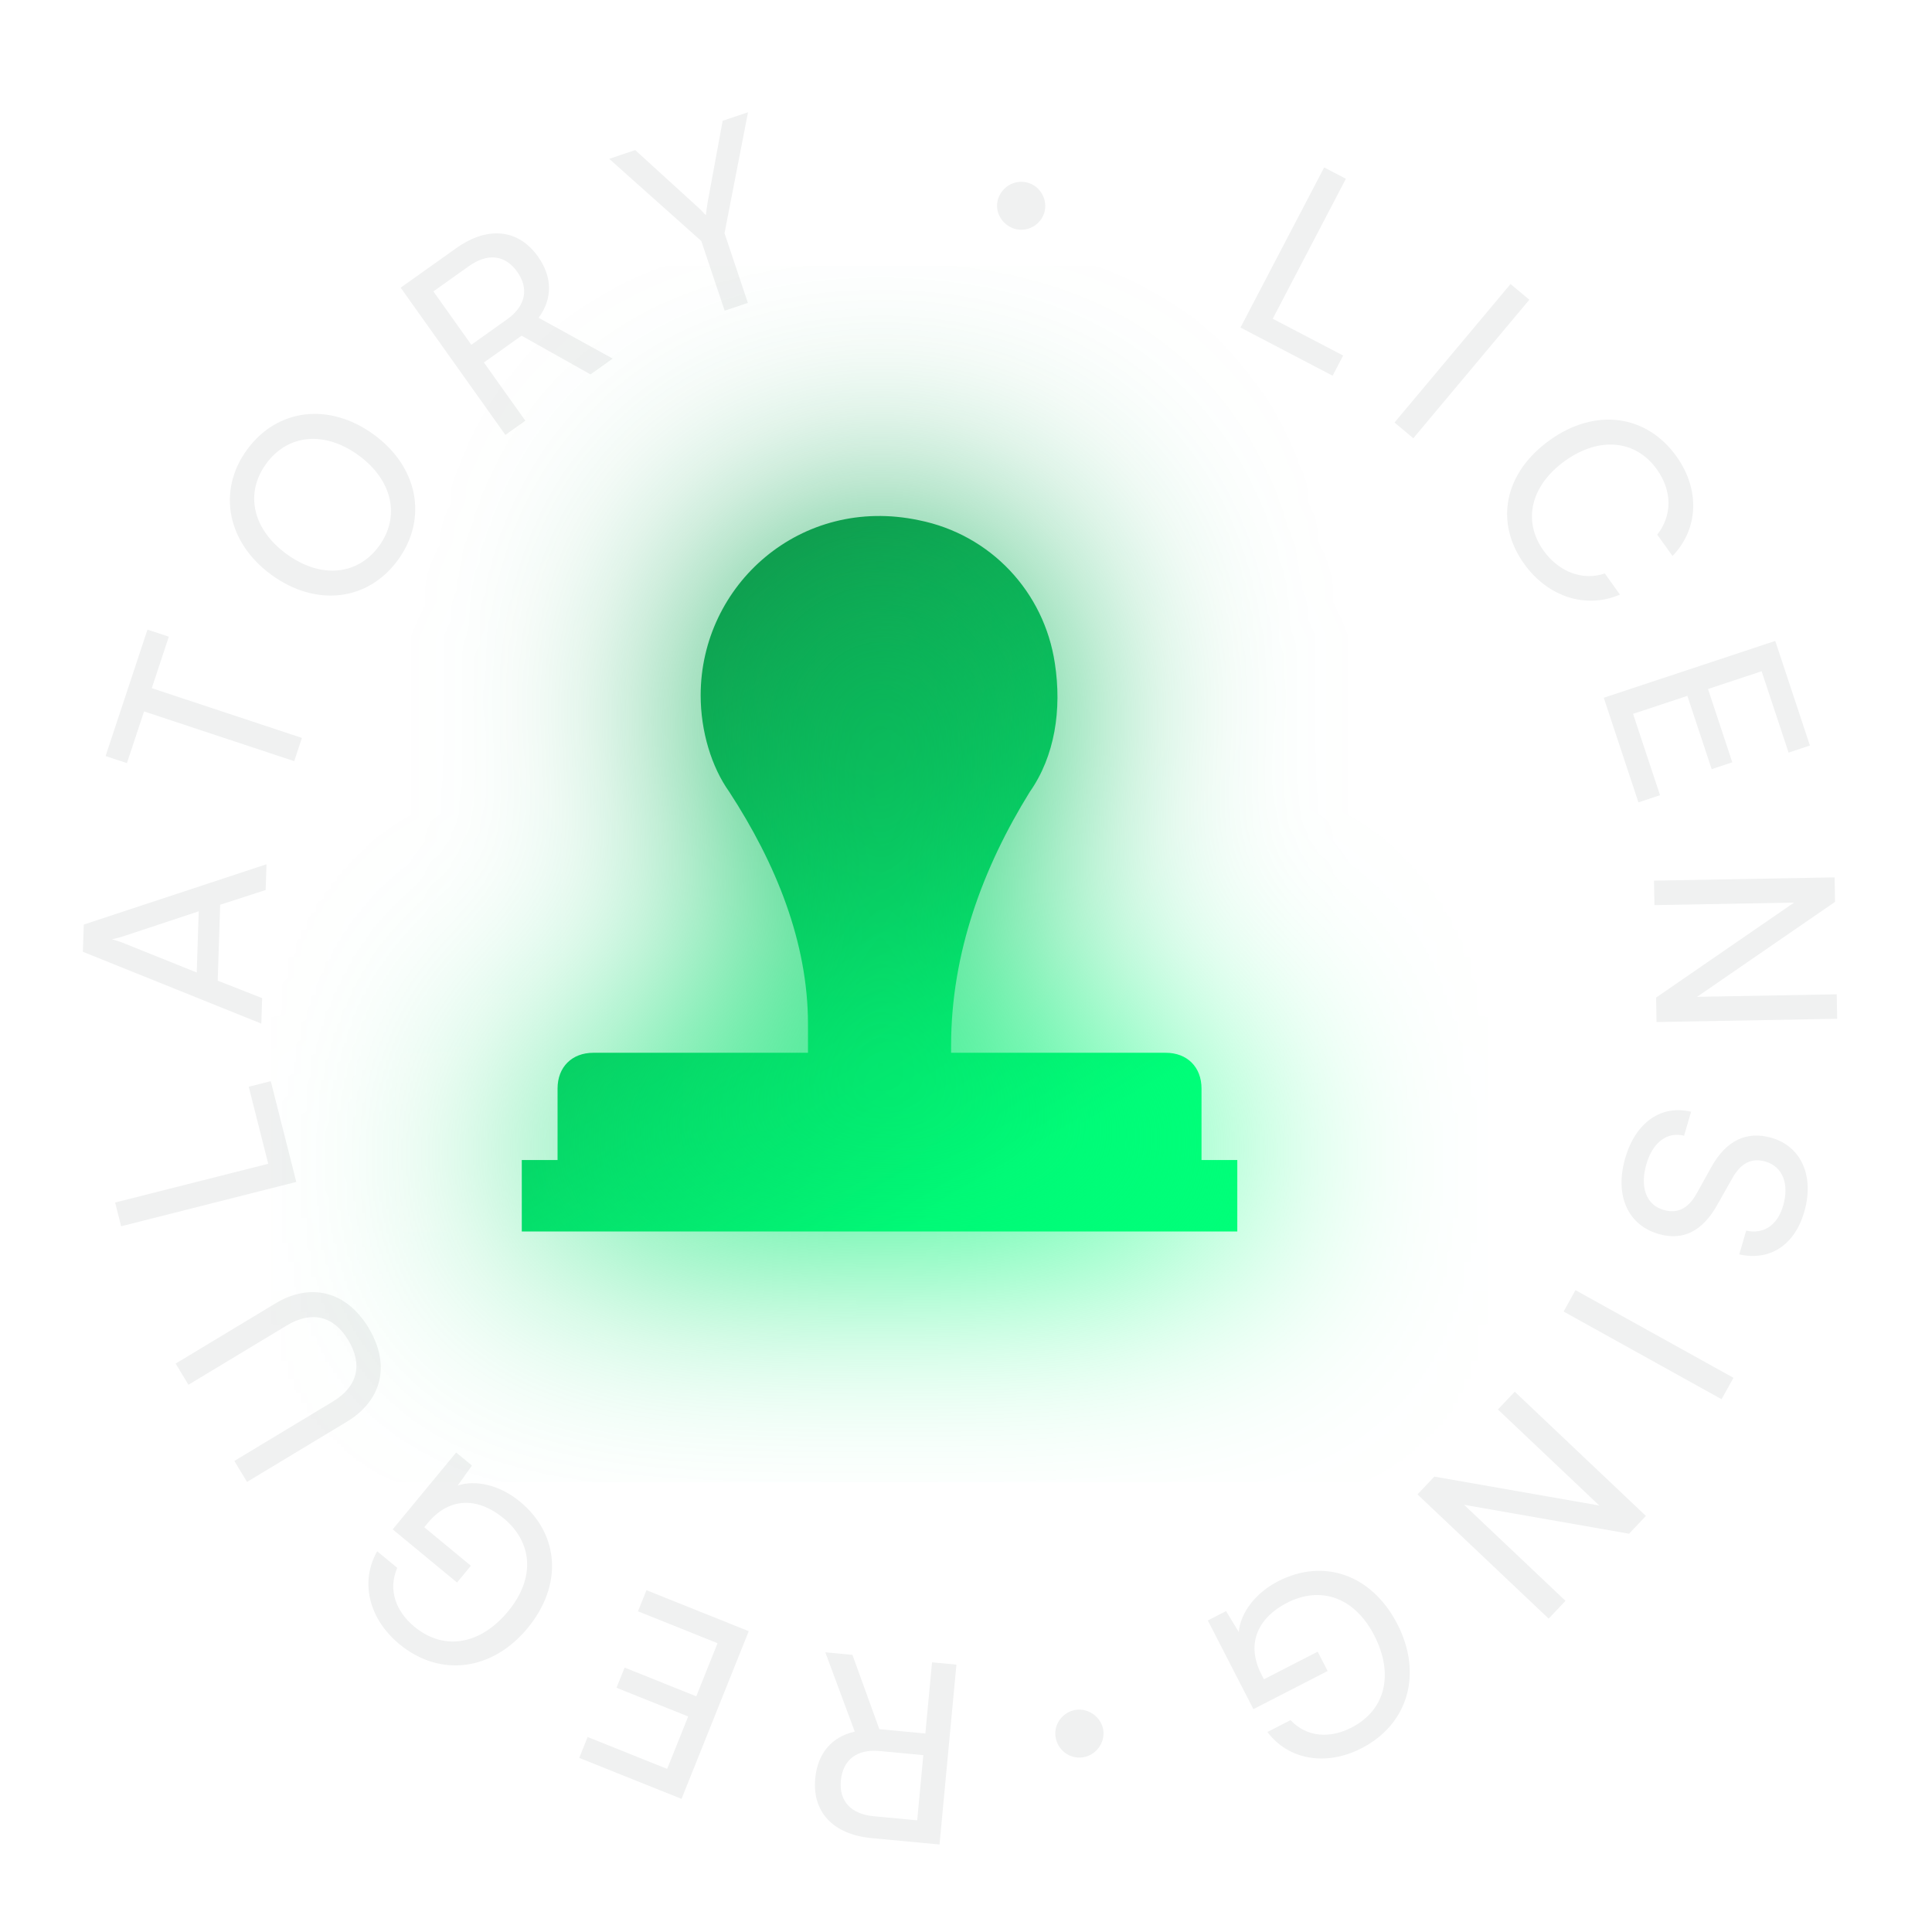
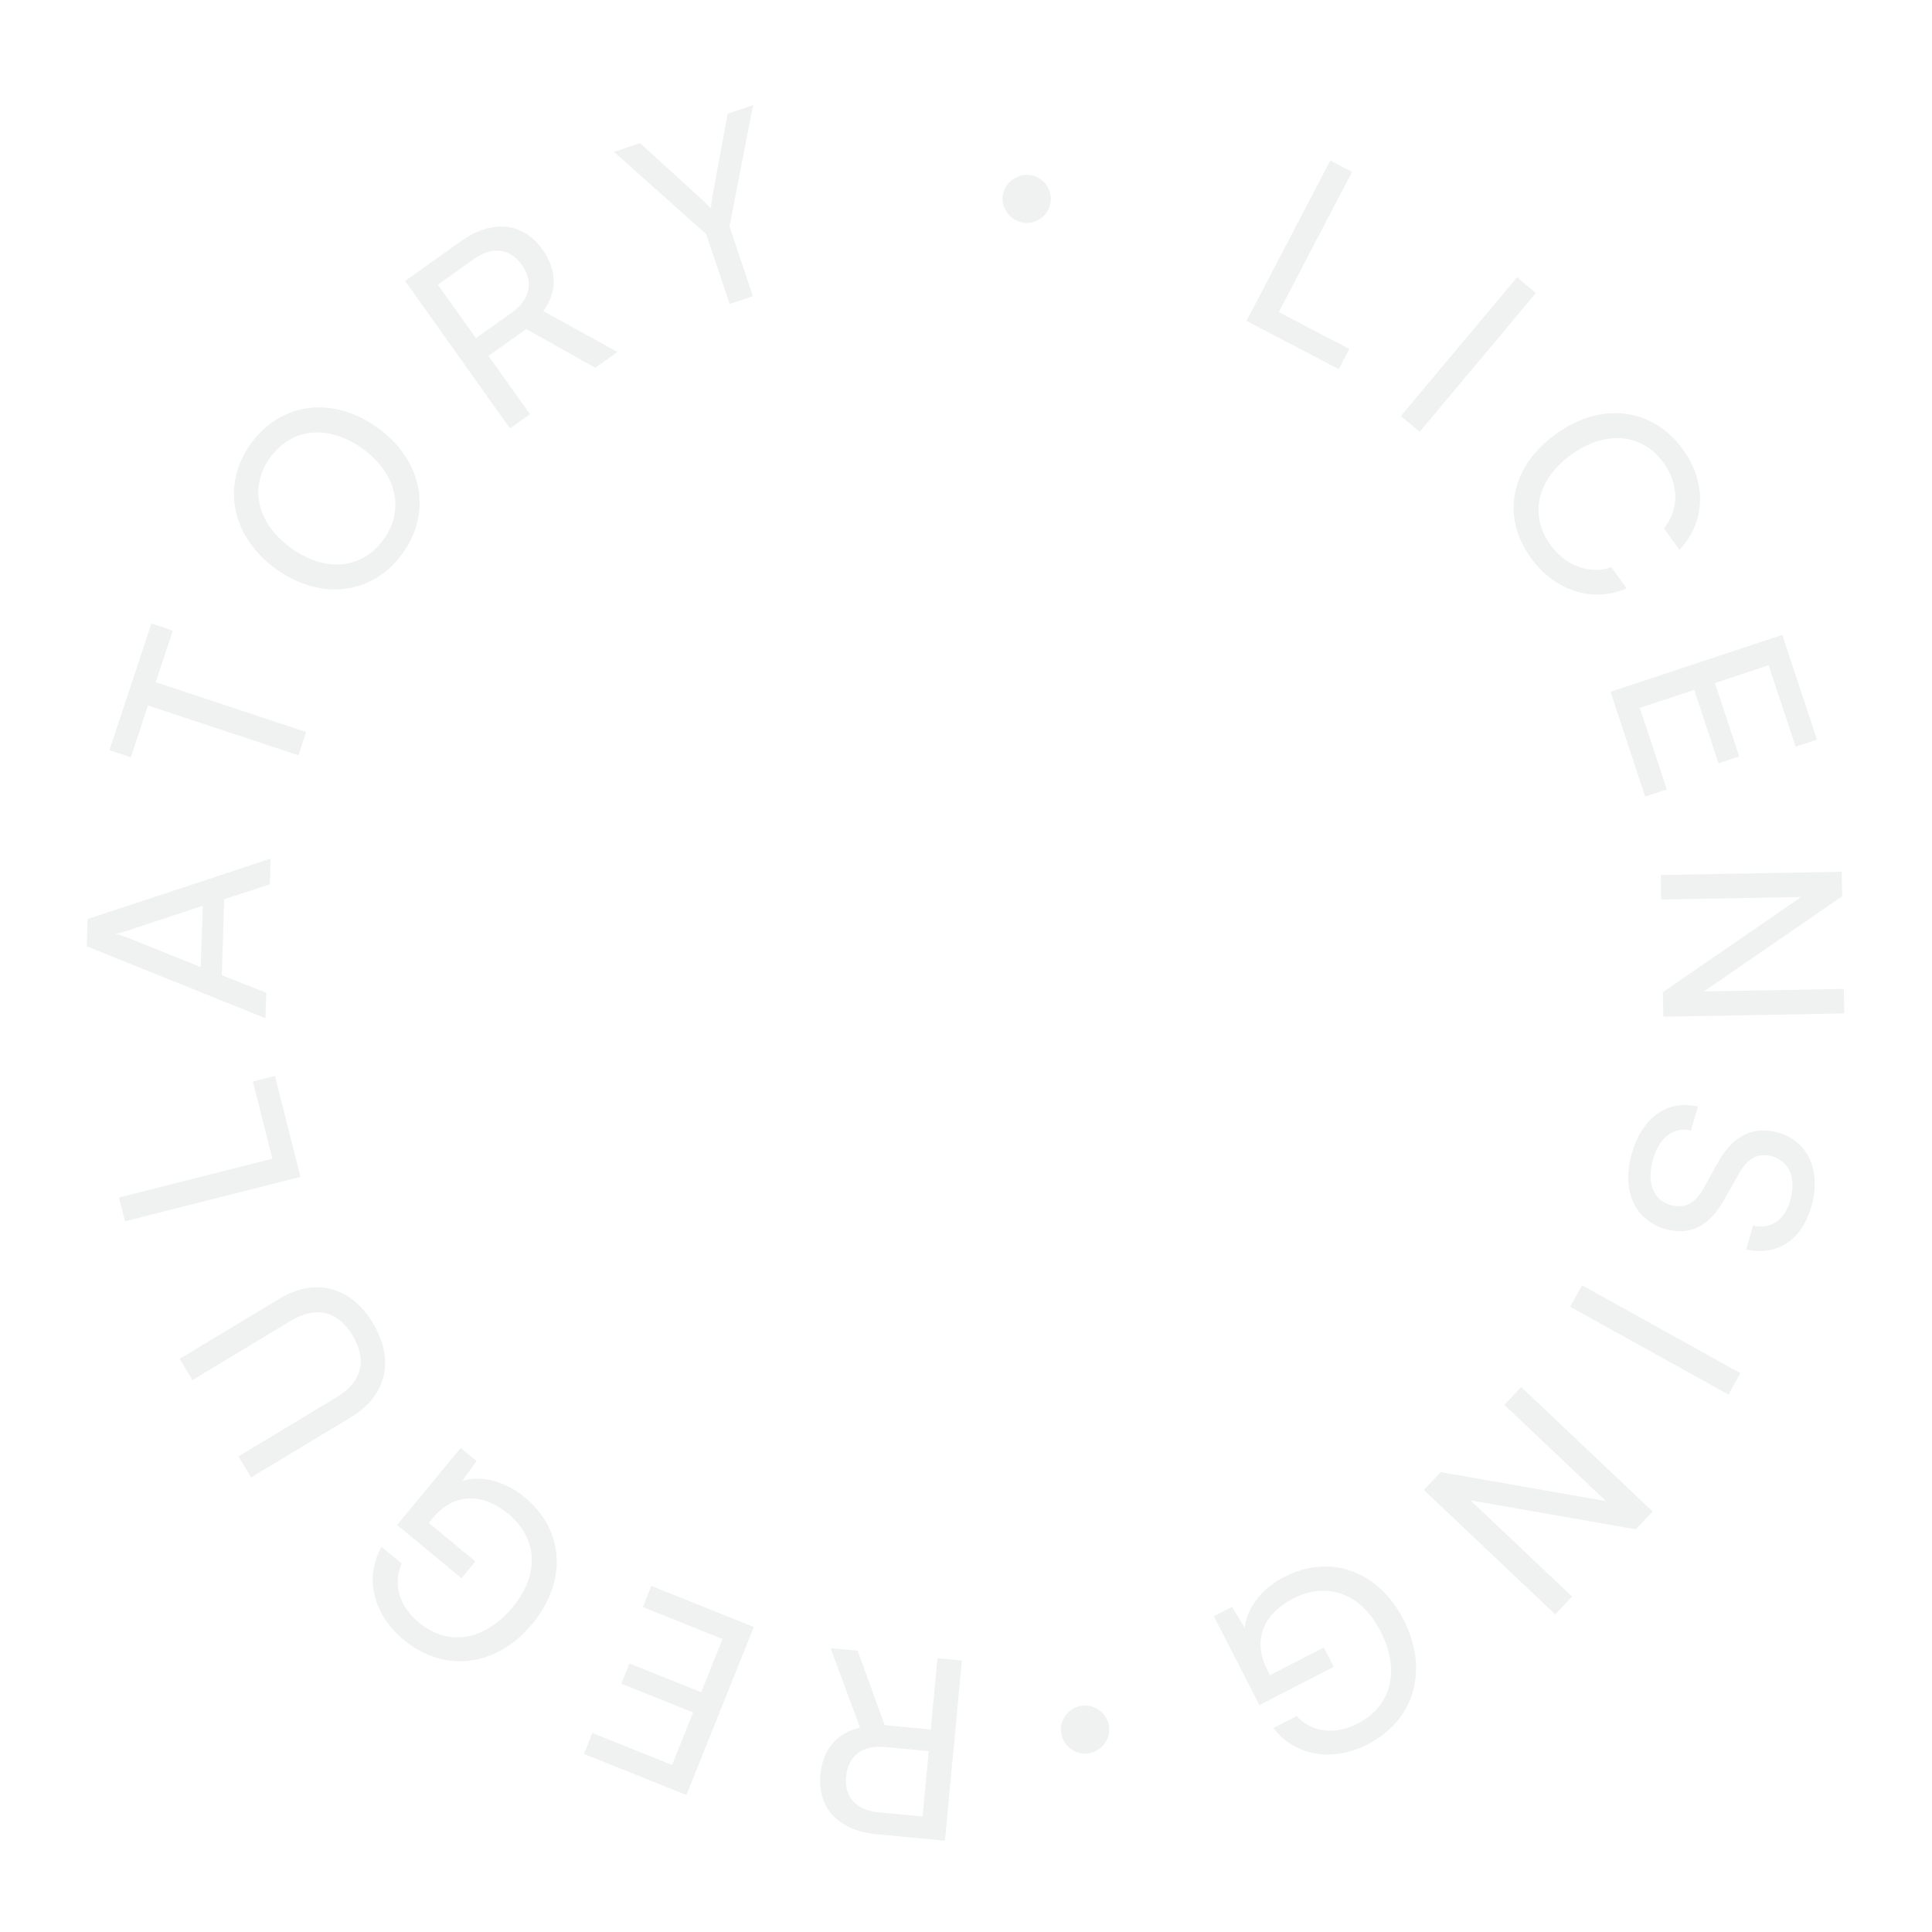
- <svg xmlns="http://www.w3.org/2000/svg" width="133" height="133" viewBox="0 0 133 133" fill="none">
-   <path d="M64.162 114.436L65.841 114.594L64.677 126.976L60.002 126.537C57.347 126.288 55.904 124.735 56.121 122.423C56.282 120.711 57.254 119.558 58.842 119.206L56.815 113.746L58.682 113.922L60.534 119.037L63.702 119.335L64.162 114.436ZM63.141 125.312L63.562 120.825L60.548 120.541C58.989 120.395 58.02 121.151 57.886 122.572C57.751 124.011 58.602 124.885 60.144 125.03L63.141 125.312Z" fill="#F0F1F1" />
-   <path d="M44.503 109.471L51.544 112.293L46.917 123.837L39.876 121.015L40.452 119.578L45.928 121.773L47.375 118.164L42.441 116.187L42.998 114.798L47.931 116.775L49.397 113.119L43.92 110.924L44.503 109.471Z" fill="#F0F1F1" />
-   <path d="M28.526 111.983C30.595 113.691 33.102 113.196 34.975 110.928C36.892 108.607 36.645 106.15 34.669 104.518C33.037 103.17 31.034 102.922 29.435 104.858L29.205 105.137L32.415 107.787L31.462 108.941L27.032 105.283L31.402 99.991L32.49 100.889L31.509 102.265C32.717 101.857 34.388 102.211 35.794 103.372C38.513 105.617 38.761 109.125 36.319 112.083C33.909 115 30.317 115.514 27.492 113.181C25.396 111.45 24.762 108.896 25.966 106.79L27.345 107.929C26.696 109.445 27.253 110.931 28.526 111.983Z" fill="#F0F1F1" />
-   <path d="M23.869 97.877L17.005 102.016L16.134 100.573L22.91 96.487C24.619 95.456 24.993 93.945 23.972 92.251C22.959 90.572 21.442 90.221 19.748 91.242L12.972 95.329L12.093 93.87L18.957 89.731C21.402 88.256 23.861 88.903 25.371 91.407C26.89 93.926 26.329 96.394 23.869 97.877Z" fill="#F0F1F1" />
-   <path d="M7.926 82.782L18.465 80.115L17.123 74.812L18.64 74.428L20.396 81.365L8.339 84.417L7.926 82.782Z" fill="#F0F1F1" />
-   <path d="M18.046 68.711L17.989 70.465L5.706 65.522L5.767 63.648L18.346 59.496L18.288 61.267L15.157 62.284L14.987 67.51L18.046 68.711ZM8.412 64.887L13.543 66.947L13.68 62.735L8.425 64.475C8.182 64.553 7.887 64.629 7.697 64.658C7.867 64.698 8.157 64.793 8.412 64.887Z" fill="#F0F1F1" />
-   <path d="M8.738 52.533L7.269 52.047L10.153 43.343L11.622 43.83L10.448 47.374L20.784 50.799L20.254 52.399L9.918 48.974L8.738 52.533Z" fill="#F0F1F1" />
-   <path d="M25.725 29.91C28.785 32.137 29.469 35.698 27.394 38.55C25.329 41.387 21.75 41.803 18.69 39.576C15.644 37.36 14.936 33.802 17 30.965C19.075 28.113 22.665 27.683 25.725 29.91ZM24.682 31.343C22.346 29.642 19.81 29.881 18.322 31.926C16.834 33.971 17.396 36.443 19.733 38.144C22.069 39.844 24.609 39.629 26.097 37.584C27.584 35.54 27.005 33.033 24.682 31.343Z" fill="#F0F1F1" />
-   <path d="M36.164 28.962L34.791 29.939L27.582 19.804L31.409 17.083C33.582 15.537 35.689 15.77 37.035 17.662C38.032 19.064 38.049 20.572 37.077 21.875L42.178 24.685L40.65 25.772L35.906 23.109L33.313 24.953L36.164 28.962ZM29.834 20.061L32.446 23.734L34.913 21.979C36.188 21.072 36.429 19.866 35.601 18.703C34.764 17.526 33.548 17.419 32.287 18.316L29.834 20.061Z" fill="#F0F1F1" />
-   <path d="M48.278 16.591L41.936 10.934L43.73 10.333L47.937 14.166C48.193 14.388 48.367 14.584 48.59 14.817C48.639 14.475 48.639 14.366 48.719 13.903L49.749 8.315L51.494 7.73L49.876 16.055L51.484 20.851L49.886 21.386L48.278 16.591Z" fill="#F0F1F1" />
-   <path d="M70.163 15.811C69.272 15.734 68.566 14.914 68.642 14.04C68.721 13.131 69.54 12.442 70.448 12.521C71.356 12.6 72.028 13.417 71.95 14.326C71.874 15.2 71.072 15.89 70.163 15.811Z" fill="#F0F1F1" />
-   <path d="M92.651 12.307L87.615 21.942L92.463 24.476L91.737 25.863L85.396 22.548L91.157 11.526L92.651 12.307Z" fill="#F0F1F1" />
-   <path d="M105.279 20.635L97.293 30.169L96 29.086L103.987 19.552L105.279 20.635Z" fill="#F0F1F1" />
-   <path d="M104.926 38.82C102.862 35.94 103.558 32.541 106.69 30.297C109.807 28.062 113.331 28.52 115.406 31.414C117.039 33.693 116.936 36.412 115.137 38.273L114.085 36.805C115.129 35.486 115.114 33.782 114.062 32.314C112.599 30.273 110.099 30.033 107.736 31.727C105.373 33.42 104.797 35.865 106.26 37.906C107.323 39.388 108.961 39.991 110.476 39.477L111.518 40.931C109.195 41.94 106.56 41.099 104.926 38.82Z" fill="#F0F1F1" />
-   <path d="M112.791 55.235L110.404 48.034L122.21 44.122L124.596 51.323L123.127 51.81L121.271 46.209L117.58 47.432L119.252 52.477L117.832 52.948L116.16 47.903L112.421 49.142L114.277 54.742L112.791 55.235Z" fill="#F0F1F1" />
-   <path d="M113.892 62.309L113.861 60.624L126.296 60.399L126.326 62.084L116.827 68.622L126.441 68.448L126.472 70.133L114.037 70.358L114.007 68.673L123.506 62.135L113.892 62.309Z" fill="#F0F1F1" />
-   <path d="M121.965 78.332C124.012 78.929 124.918 80.985 124.2 83.445C123.535 85.724 121.835 86.823 119.732 86.353L120.209 84.718C121.422 84.983 122.361 84.343 122.751 83.005C123.19 81.502 122.714 80.306 121.542 79.965C120.584 79.685 119.847 80.061 119.255 81.107L118.22 82.938C117.206 84.756 115.86 85.439 114.175 84.947C112.029 84.321 111.144 82.253 111.886 79.71C112.594 77.283 114.338 76.035 116.415 76.534L115.933 78.185C114.784 77.885 113.778 78.631 113.34 80.134C112.877 81.719 113.326 82.943 114.515 83.29C115.457 83.565 116.2 83.226 116.797 82.164L117.816 80.329C118.83 78.51 120.247 77.831 121.965 78.332Z" fill="#F0F1F1" />
-   <path d="M118.514 96.323L107.64 90.287L108.458 88.814L119.332 94.849L118.514 96.323Z" fill="#F0F1F1" />
-   <path d="M103.117 97.03L104.276 95.806L113.305 104.358L112.146 105.582L100.788 103.591L107.769 110.203L106.61 111.427L97.581 102.875L98.74 101.651L110.098 103.642L103.117 97.03Z" fill="#F0F1F1" />
-   <path d="M93.031 118.931C95.418 117.704 95.952 115.206 94.607 112.589C93.231 109.912 90.877 109.168 88.597 110.34C86.715 111.307 85.696 113.049 86.844 115.283L87.009 115.604L90.711 113.702L91.395 115.033L86.285 117.658L83.148 111.554L84.403 110.909L85.28 112.353C85.382 111.083 86.367 109.687 87.988 108.854C91.125 107.242 94.446 108.398 96.199 111.81C97.928 115.176 96.982 118.679 93.723 120.354C91.306 121.596 88.709 121.171 87.249 119.233L88.84 118.415C89.976 119.61 91.562 119.685 93.031 118.931Z" fill="#F0F1F1" />
-   <path d="M74.24 117.692C75.134 117.66 75.934 118.388 75.966 119.265C75.999 120.176 75.27 120.96 74.359 120.993C73.448 121.026 72.681 120.296 72.648 119.385C72.617 118.508 73.329 117.725 74.24 117.692Z" fill="#F0F1F1" />
-   <g filter="url(#filter0_b_493_822)">
-     <path d="M76.77 81.258C87.241 81.258 95.73 72.245 95.73 61.126C95.73 50.008 87.241 40.994 76.77 40.994C66.299 40.994 57.81 50.008 57.81 61.126C57.81 72.245 66.299 81.258 76.77 81.258Z" fill="url(#paint0_linear_493_822)" />
-     <path d="M76.77 82.119C87.764 82.119 96.59 72.671 96.59 61.126C96.59 49.582 87.764 40.133 76.77 40.133C65.776 40.133 56.95 49.582 56.95 61.126C56.95 72.671 65.776 82.119 76.77 82.119Z" stroke="url(#paint1_linear_493_822)" stroke-width="1.721" />
-   </g>
-   <path d="M38.383 79.856V74.935C38.383 73.458 39.368 72.474 40.846 72.474H55.622V70.506C55.622 64.847 53.406 59.434 50.204 54.513C48.973 52.79 48.234 50.33 48.234 47.869C48.234 40.242 55.13 34.09 63.257 35.813C68.183 36.797 71.877 40.734 72.616 45.655C73.108 48.853 72.616 52.052 70.892 54.513C67.69 59.68 65.474 65.585 65.474 71.982V72.474H80.25C81.728 72.474 82.713 73.458 82.713 74.935V79.856H85.176V84.777H35.92V79.856H38.383Z" fill="url(#paint2_linear_493_822)" />
-   <g filter="url(#filter1_f_493_822)">
-     <path d="M38.383 79.856V74.935C38.383 73.458 39.368 72.474 40.846 72.474H55.622V70.506C55.622 64.847 53.406 59.434 50.204 54.513C48.973 52.79 48.234 50.33 48.234 47.869C48.234 40.242 55.13 34.09 63.257 35.813C68.183 36.797 71.877 40.734 72.616 45.655C73.108 48.853 72.616 52.052 70.892 54.513C67.69 59.68 65.474 65.585 65.474 71.982V72.474H80.25C81.728 72.474 82.713 73.458 82.713 74.935V79.856H85.176V84.777H35.92V79.856H38.383Z" fill="url(#paint3_linear_493_822)" />
-   </g>
-   <defs>
-     <filter id="filter0_b_493_822" x="40.599" y="23.782" width="72.342" height="74.688" filterUnits="userSpaceOnUse" color-interpolation-filters="sRGB">
-       <feFlood flood-opacity="0" result="BackgroundImageFix" />
-       <feGaussianBlur in="BackgroundImageFix" stdDeviation="7.745" />
-       <feComposite in2="SourceAlpha" operator="in" result="effect1_backgroundBlur_493_822" />
-       <feBlend mode="normal" in="SourceGraphic" in2="effect1_backgroundBlur_493_822" result="shape" />
-     </filter>
-     <filter id="filter1_f_493_822" x="18.708" y="18.309" width="83.679" height="83.679" filterUnits="userSpaceOnUse" color-interpolation-filters="sRGB">
-       <feFlood flood-opacity="0" result="BackgroundImageFix" />
-       <feBlend mode="normal" in="SourceGraphic" in2="BackgroundImageFix" result="shape" />
-       <feGaussianBlur stdDeviation="8.606" result="effect1_foregroundBlur_493_822" />
-     </filter>
-     <linearGradient id="paint0_linear_493_822" x1="59.951" y1="78.985" x2="95.605" y2="45.408" gradientUnits="userSpaceOnUse">
-       <stop stop-color="white" stop-opacity="0.2" />
-       <stop offset="1" stop-color="white" stop-opacity="0.49" />
-     </linearGradient>
-     <linearGradient id="paint1_linear_493_822" x1="60.487" y1="44.161" x2="94.219" y2="78.127" gradientUnits="userSpaceOnUse">
-       <stop stop-color="white" />
-       <stop offset="1" stop-color="white" stop-opacity="0" />
-     </linearGradient>
-     <linearGradient id="paint2_linear_493_822" x1="49.037" y1="40.934" x2="71.904" y2="79.105" gradientUnits="userSpaceOnUse">
-       <stop stop-color="#10994D" />
-       <stop offset="1" stop-color="#00FF79" />
-     </linearGradient>
-     <linearGradient id="paint3_linear_493_822" x1="49.037" y1="40.934" x2="71.904" y2="79.105" gradientUnits="userSpaceOnUse">
-       <stop stop-color="#10994D" />
-       <stop offset="1" stop-color="#00FF79" />
-     </linearGradient>
-   </defs>
+ <svg xmlns="http://www.w3.org/2000/svg" width="177" height="177" viewBox="0 0 177 177" fill="none">
+   <path d="M85.886 151.915L88.124 152.126L86.573 168.635L80.338 168.05C76.799 167.717 74.874 165.647 75.164 162.565C75.378 160.281 76.674 158.744 78.792 158.275L76.089 150.995L78.578 151.229L81.048 158.049L85.272 158.446L85.886 151.915ZM84.523 166.416L85.085 160.433L81.067 160.055C78.989 159.86 77.696 160.868 77.518 162.763C77.338 164.681 78.472 165.847 80.527 166.04L84.523 166.416Z" fill="#F0F1F1" />
+   <path d="M59.67 145.295L69.059 149.058L62.889 164.45L53.501 160.687L54.269 158.771L61.571 161.698L63.499 156.886L56.921 154.25L57.663 152.397L64.242 155.034L66.196 150.159L58.894 147.232L59.67 145.295Z" fill="#F0F1F1" />
+   <path d="M38.371 148.644C41.13 150.922 44.472 150.261 46.969 147.237C49.525 144.142 49.197 140.867 46.562 138.69C44.386 136.894 41.716 136.562 39.583 139.144L39.277 139.516L43.556 143.05L42.286 144.589L36.379 139.71L42.206 132.654L43.657 133.852L42.349 135.687C43.959 135.143 46.187 135.615 48.061 137.163C51.687 140.157 52.019 144.833 48.762 148.777C45.549 152.667 40.759 153.352 36.992 150.241C34.198 147.934 33.352 144.528 34.958 141.72L36.797 143.238C35.931 145.26 36.674 147.242 38.371 148.644Z" fill="#F0F1F1" />
+   <path d="M32.159 129.836L23.006 135.355L21.846 133.43L30.881 127.982C33.159 126.609 33.658 124.593 32.296 122.335C30.946 120.096 28.923 119.628 26.664 120.99L17.629 126.438L16.457 124.494L25.61 118.975C28.87 117.009 32.148 117.871 34.162 121.21C36.187 124.568 35.439 127.858 32.159 129.836Z" fill="#F0F1F1" />
+   <path d="M10.901 109.71L24.953 106.153L23.164 99.083L25.187 98.571L27.528 107.82L11.453 111.889L10.901 109.71Z" fill="#F0F1F1" />
+   <path d="M24.396 90.948L24.32 93.287L7.943 86.697L8.024 84.198L24.795 78.662L24.719 81.023L20.544 82.379L20.318 89.347L24.396 90.948ZM11.551 85.85L18.392 88.597L18.574 82.98L11.569 85.3C11.244 85.404 10.85 85.506 10.597 85.544C10.825 85.597 11.21 85.724 11.551 85.85Z" fill="#F0F1F1" />
+   <path d="M11.986 69.378L10.027 68.729L13.872 57.125L15.832 57.774L14.266 62.498L28.047 67.065L27.34 69.199L13.559 64.632L11.986 69.378Z" fill="#F0F1F1" />
+   <path d="M34.633 39.214C38.713 42.183 39.625 46.931 36.859 50.733C34.105 54.516 29.333 55.071 25.253 52.102C21.192 49.147 20.247 44.403 23.001 40.62C25.767 36.818 30.553 36.245 34.633 39.214ZM33.243 41.124C30.127 38.856 26.746 39.176 24.762 41.902C22.779 44.628 23.528 47.925 26.643 50.192C29.759 52.459 33.145 52.172 35.129 49.446C37.113 46.72 36.34 43.377 33.243 41.124Z" fill="#F0F1F1" />
+   <path d="M48.556 37.95L46.724 39.253L37.113 25.739L42.216 22.11C45.113 20.05 47.922 20.36 49.717 22.883C51.046 24.752 51.069 26.762 49.772 28.501L56.574 32.247L54.537 33.696L48.212 30.145L44.754 32.605L48.556 37.95ZM40.115 26.081L43.597 30.979L46.887 28.639C48.588 27.429 48.908 25.822 47.805 24.271C46.688 22.701 45.068 22.559 43.386 23.755L40.115 26.081Z" fill="#F0F1F1" />
+   <path d="M64.703 21.455L56.247 13.912L58.639 13.111L64.247 18.221C64.589 18.518 64.821 18.779 65.119 19.09C65.184 18.633 65.183 18.488 65.291 17.871L66.663 10.42L68.99 9.64L66.834 20.741L68.977 27.134L66.846 27.849L64.703 21.455Z" fill="#F0F1F1" />
+   <path d="M93.885 20.415C92.696 20.313 91.755 19.218 91.856 18.053C91.961 16.842 93.053 15.923 94.264 16.028C95.475 16.133 96.371 17.223 96.266 18.434C96.165 19.6 95.096 20.52 93.885 20.415Z" fill="#F0F1F1" />
+   <path d="M123.871 15.743L117.156 28.589L123.62 31.968L122.653 33.817L114.197 29.398L121.879 14.701L123.871 15.743Z" fill="#F0F1F1" />
+   <path d="M140.708 26.847L130.06 39.559L128.337 38.115L138.985 25.403L140.708 26.847Z" fill="#F0F1F1" />
+   <path d="M140.236 51.094C137.483 47.254 138.412 42.722 142.587 39.729C146.744 36.749 151.443 37.36 154.209 41.219C156.387 44.257 156.249 47.883 153.851 50.364L152.448 48.407C153.84 46.648 153.82 44.376 152.417 42.419C150.466 39.697 147.133 39.377 143.982 41.636C140.832 43.894 140.064 47.153 142.015 49.875C143.431 51.851 145.616 52.655 147.636 51.969L149.026 53.908C145.927 55.254 142.414 54.132 140.236 51.094Z" fill="#F0F1F1" />
+   <path d="M150.723 72.98L147.541 63.379L163.282 58.163L166.464 67.764L164.504 68.413L162.029 60.946L157.109 62.576L159.338 69.303L157.444 69.931L155.215 63.204L150.229 64.856L152.704 72.324L150.723 72.98Z" fill="#F0F1F1" />
+   <path d="M152.191 82.413L152.15 80.165L168.73 79.865L168.77 82.113L156.105 90.829L168.924 90.598L168.965 92.845L152.385 93.145L152.344 90.897L165.01 82.181L152.191 82.413Z" fill="#F0F1F1" />
+   <path d="M162.953 103.776C165.683 104.572 166.89 107.313 165.933 110.594C165.047 113.633 162.78 115.098 159.976 114.471L160.612 112.291C162.229 112.644 163.482 111.79 164.002 110.007C164.586 108.003 163.953 106.409 162.389 105.953C161.112 105.58 160.13 106.082 159.341 107.476L157.96 109.917C156.607 112.341 154.813 113.251 152.567 112.596C149.705 111.761 148.526 109.004 149.515 105.614C150.459 102.377 152.784 100.714 155.553 101.378L154.911 103.58C153.378 103.181 152.037 104.175 151.453 106.179C150.836 108.293 151.435 109.925 153.02 110.387C154.275 110.753 155.267 110.302 156.063 108.886L157.421 106.439C158.774 104.014 160.663 103.108 162.953 103.776Z" fill="#F0F1F1" />
+   <path d="M158.352 127.764L143.853 119.717L144.944 117.751L159.443 125.798L158.352 127.764Z" fill="#F0F1F1" />
+   <path d="M137.824 128.707L139.37 127.075L151.409 138.478L149.863 140.11L134.719 137.454L144.028 146.271L142.482 147.903L130.443 136.5L131.988 134.868L147.132 137.523L137.824 128.707Z" fill="#F0F1F1" />
+   <path d="M124.376 157.908C127.559 156.272 128.271 152.941 126.478 149.453C124.644 145.883 121.504 144.892 118.465 146.453C115.956 147.743 114.596 150.066 116.127 153.044L116.347 153.473L121.284 150.936L122.196 152.711L115.382 156.212L111.2 148.072L112.872 147.213L114.042 149.138C114.178 147.444 115.491 145.583 117.653 144.472C121.835 142.323 126.263 143.865 128.6 148.414C130.907 152.902 129.645 157.573 125.3 159.806C122.077 161.462 118.614 160.895 116.667 158.311L118.788 157.22C120.304 158.814 122.418 158.914 124.376 157.908Z" fill="#F0F1F1" />
+   <path d="M99.321 156.256C100.513 156.213 101.581 157.185 101.623 158.354C101.667 159.568 100.695 160.613 99.48 160.657C98.265 160.701 97.243 159.728 97.199 158.514C97.157 157.345 98.106 156.3 99.321 156.256Z" fill="#F0F1F1" />
</svg>
